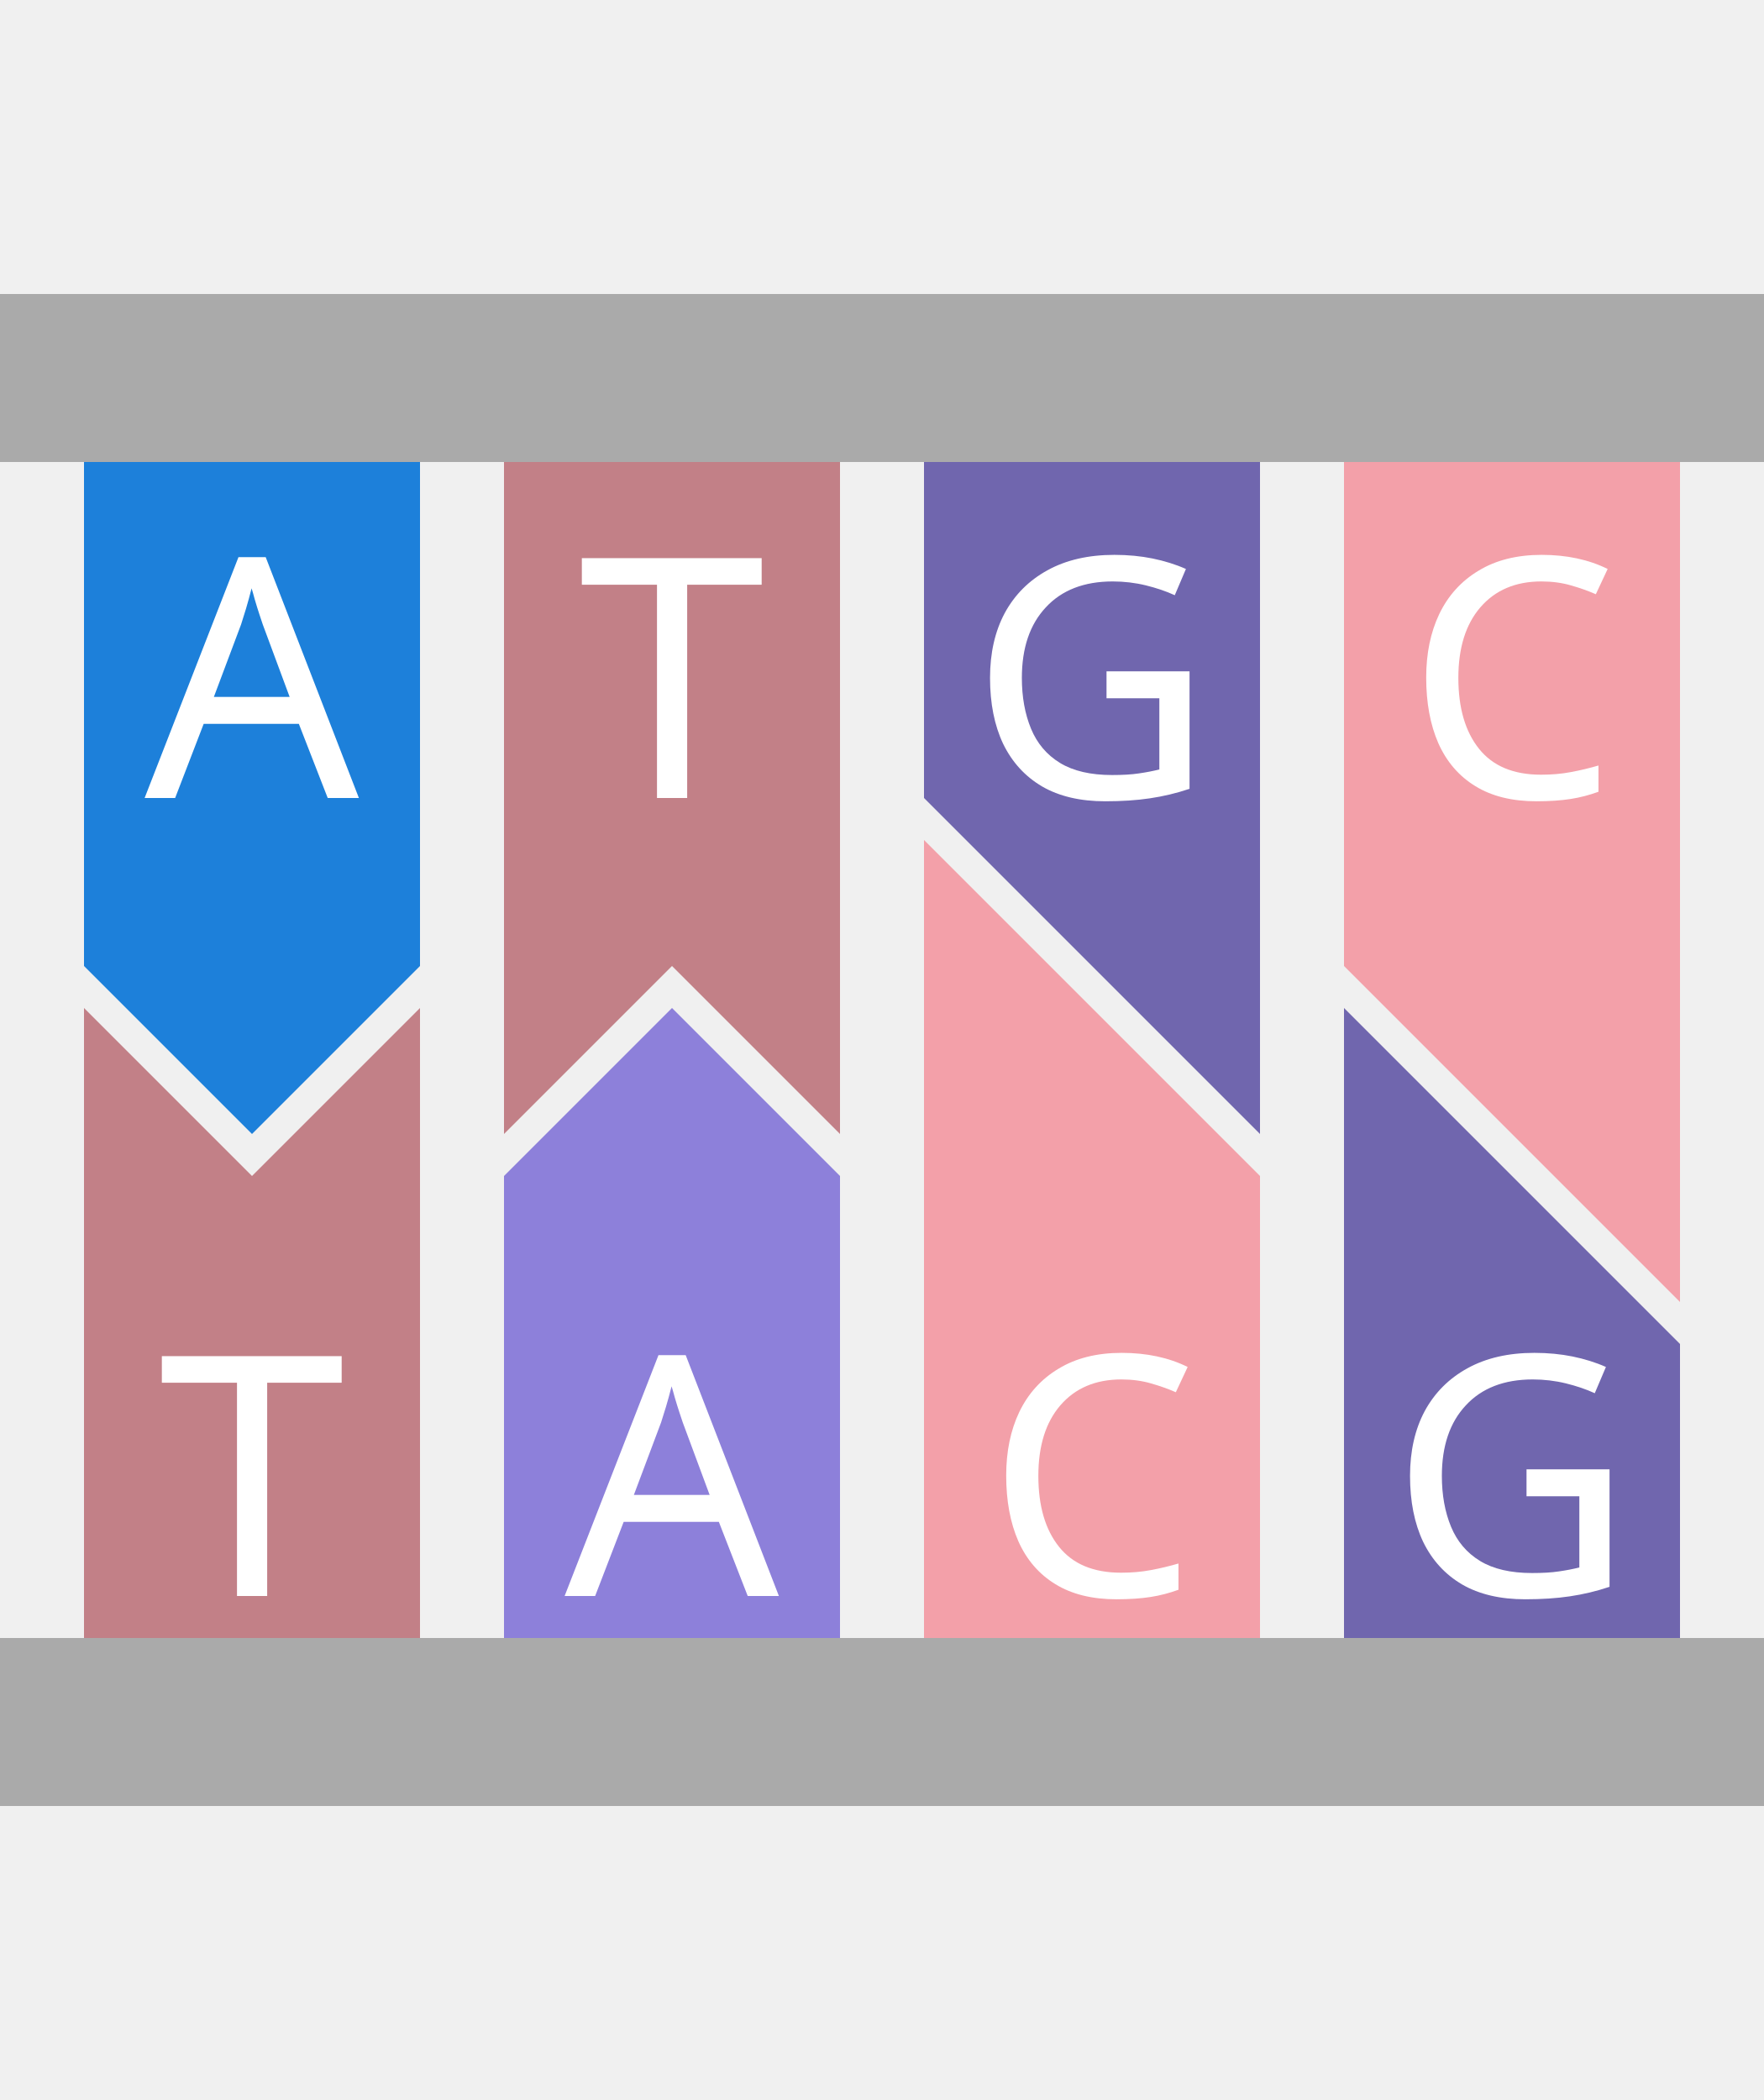
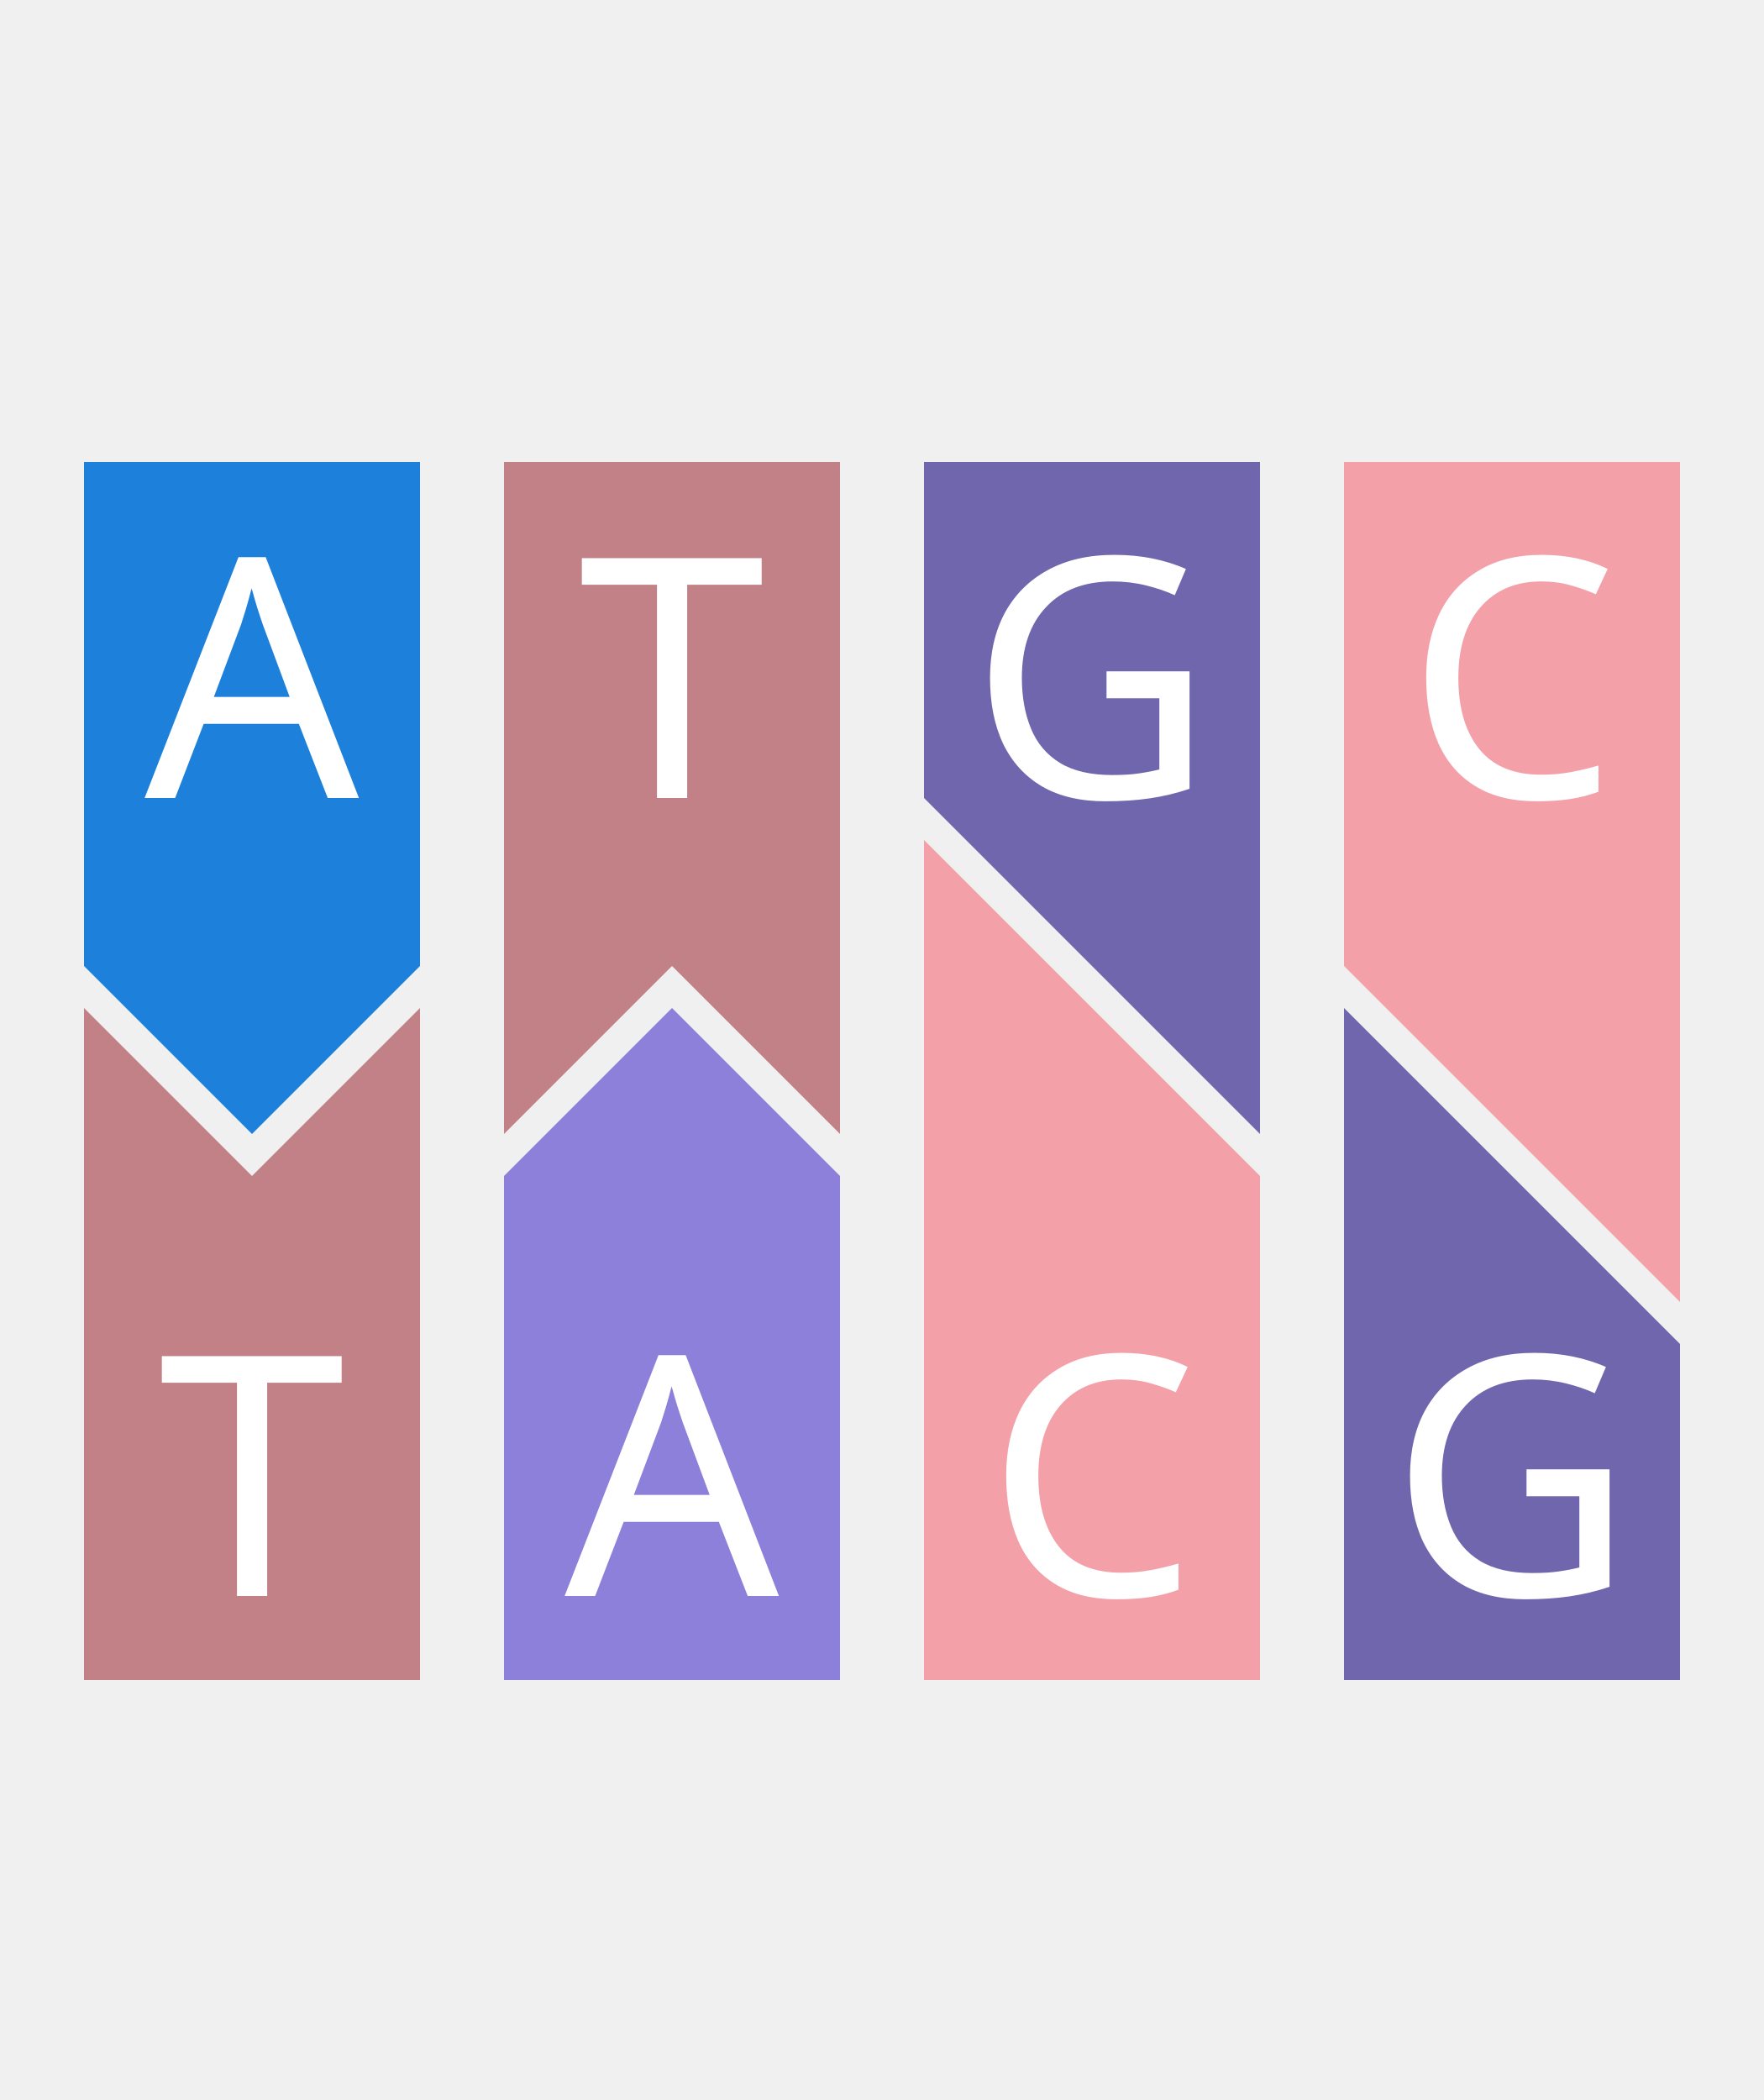
<svg xmlns="http://www.w3.org/2000/svg" xmlns:xlink="http://www.w3.org/1999/xlink" width="84" height="100">
  <style>
    rect {
    	fill: #aaa;
    }
  </style>
  <def>
    <g class="base" id="a">
      <path fill="#8D80DA" d="m0 66 h16 v-24 l-8 -8 -8 8z" />
      <text style="fill:#fff;font-family:sans;text-anchor:middle;font-size:16px;" x="8" y="62">A</text>
    </g>
    <g class="base" id="a2">
      <path fill="#1D80DA" d="m0 8 h16 v24 l-8 8 -8 -8z" />
      <text style="fill:#fff;font-family:sans;text-anchor:middle;font-size:16px;" x="8" y="24">A</text>
    </g>
    <g class="base" id="t">
      <path fill="#c28087" d="m0 66 h16 v-32 l-8 8 -8 -8z" />
      <text style="fill:#fff;font-family:sans;text-anchor:middle;font-size:16px;" x="8" y="62">T</text>
    </g>
    <g class="base" id="t2">
      <path fill="#c28087" d="m0 8 h16 v32 l-8 -8 -8 8z" />
      <text style="fill:#fff;font-family:sans;text-anchor:middle;font-size:16px;" x="8" y="24">T</text>
    </g>
    <g class="base" id="g">
      <path fill="#7066ae" d="m0 66 h16 v-16 l-16 -16z" />
      <text style="fill:#fff;font-family:sans;text-anchor:middle;font-size:16px;" x="8" y="62">G</text>
    </g>
    <g class="base" id="g2">
      <path fill="#7066ae" d="m0 8 h16 v32 l-16 -16z" />
      <text style="fill:#fff;font-family:sans;text-anchor:middle;font-size:16px;" x="8" y="24">G</text>
    </g>
    <g class="base" id="c">
      <path fill="#F3A0A9" d="m0 66 h16 v-24 l-16 -16z" />
      <text style="fill:#fff;font-family:sans;text-anchor:middle;font-size:16px;" x="8" y="62">C</text>
    </g>
    <g class="base" id="c2">
      <path fill="#F3A0A9" d="m0 8 h16 v40 l-16 -16z" />
      <text style="fill:#fff;font-family:sans;text-anchor:middle;font-size:16px;" x="8" y="24">C</text>
    </g>
  </def>
  <use x="4" y="14" xlink:href="#a2" />
  <use x="4" y="14" xlink:href="#t" />
  <use x="24" y="14" xlink:href="#t2" />
  <use x="24" y="14" xlink:href="#a" />
  <use x="44" y="14" xlink:href="#g2" />
  <use x="44" y="14" xlink:href="#c" />
  <use x="64" y="14" xlink:href="#c2" />
  <use x="64" y="14" xlink:href="#g" />
-   <rect x="0" y="14" width="84" height="8" />
-   <rect x="0" y="78" width="84" height="8" />
</svg>
